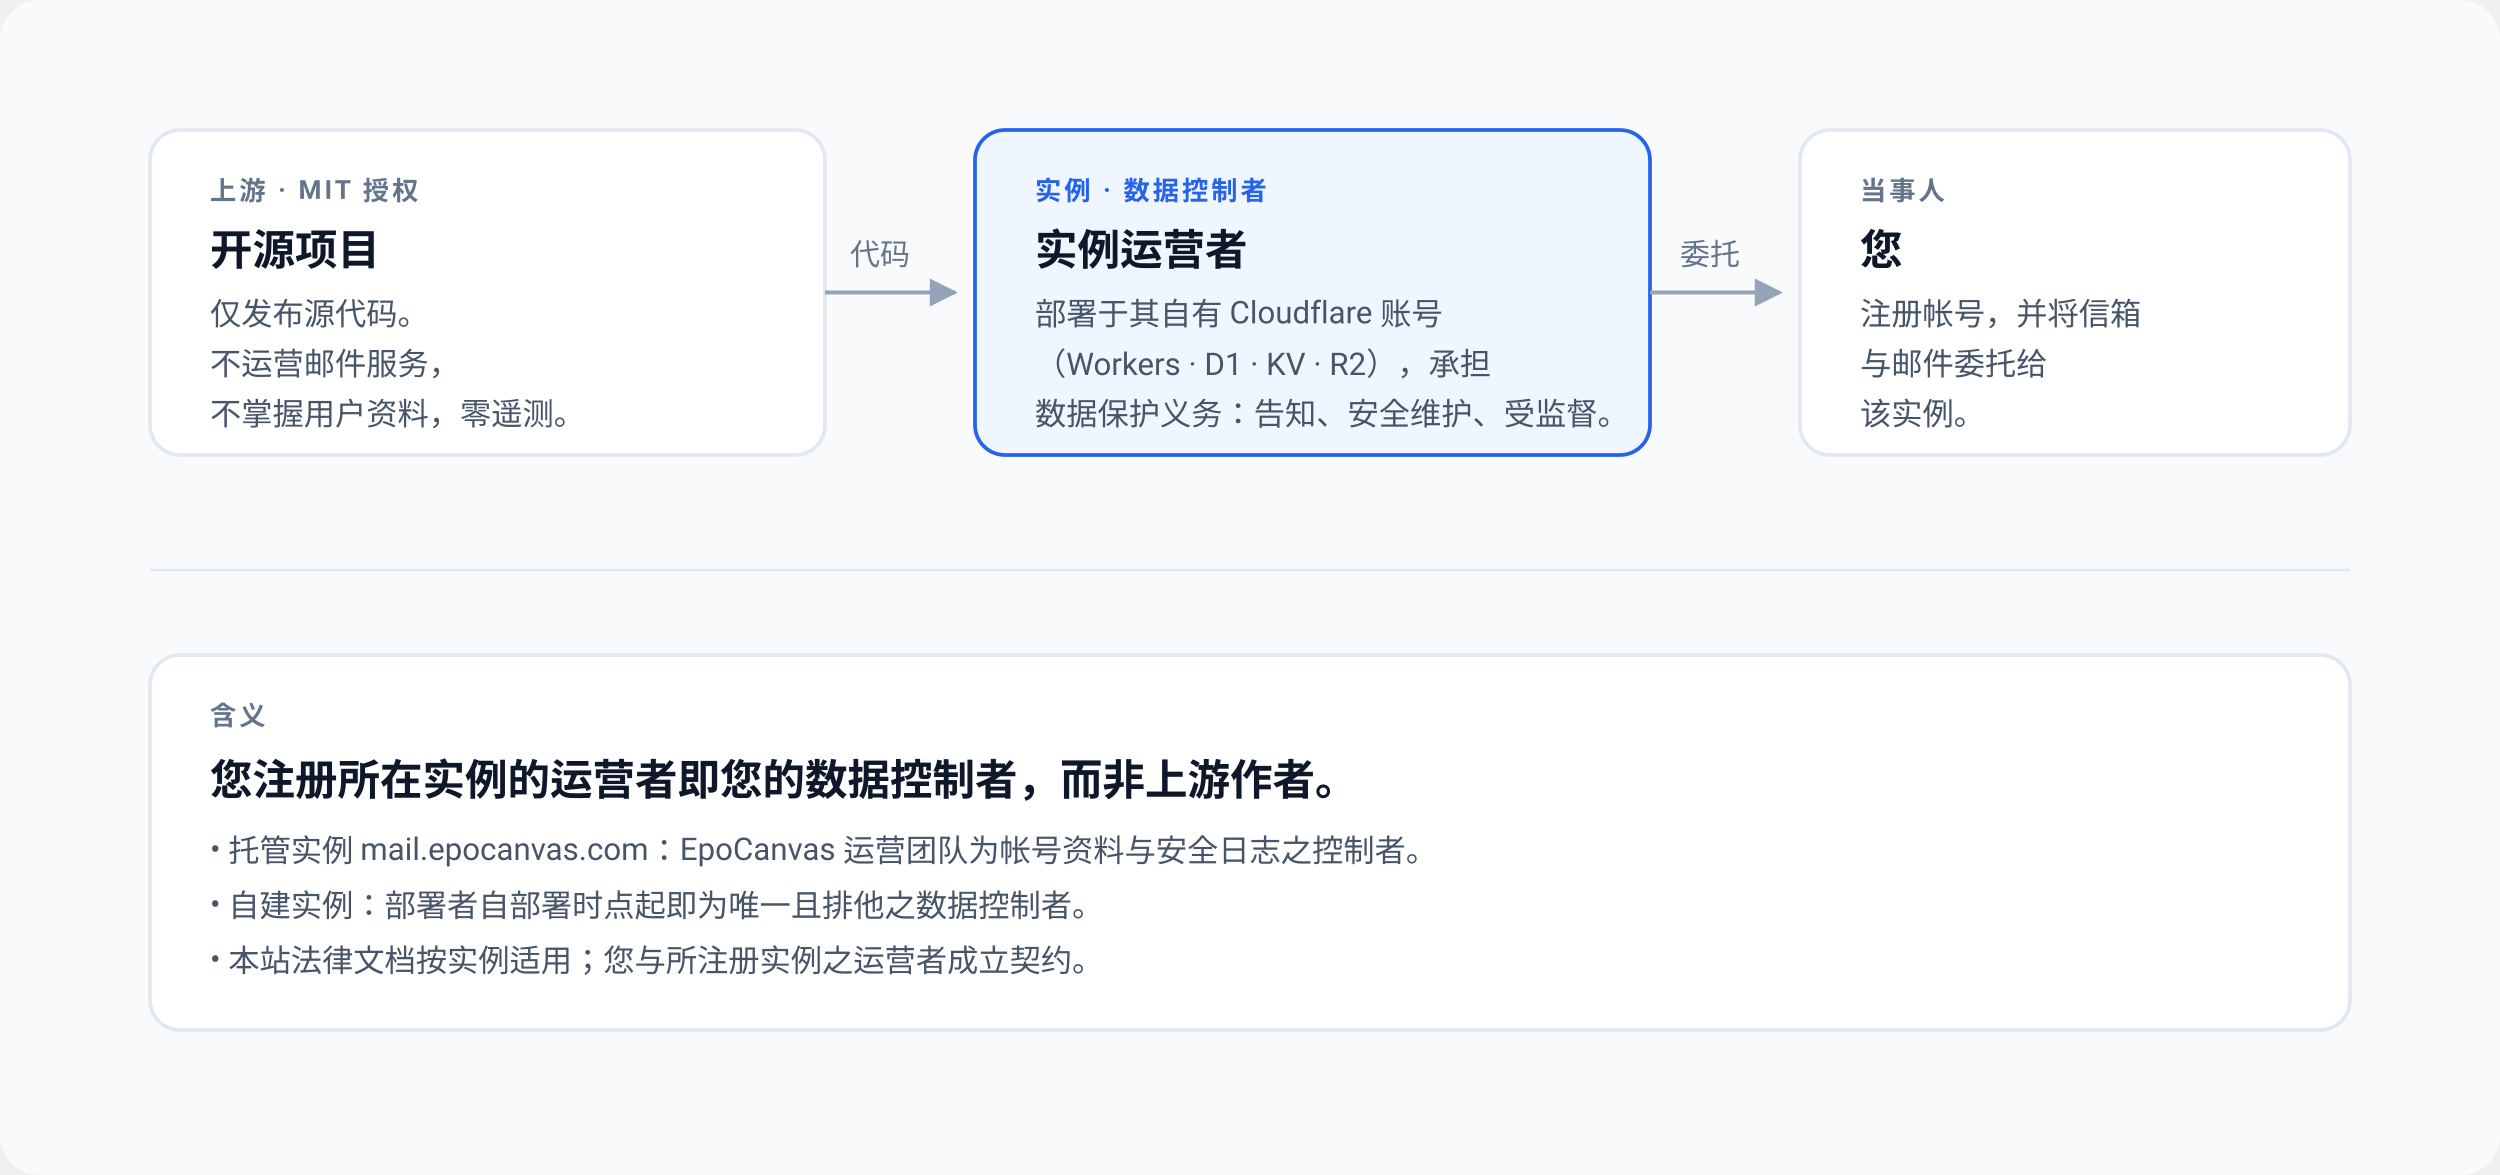
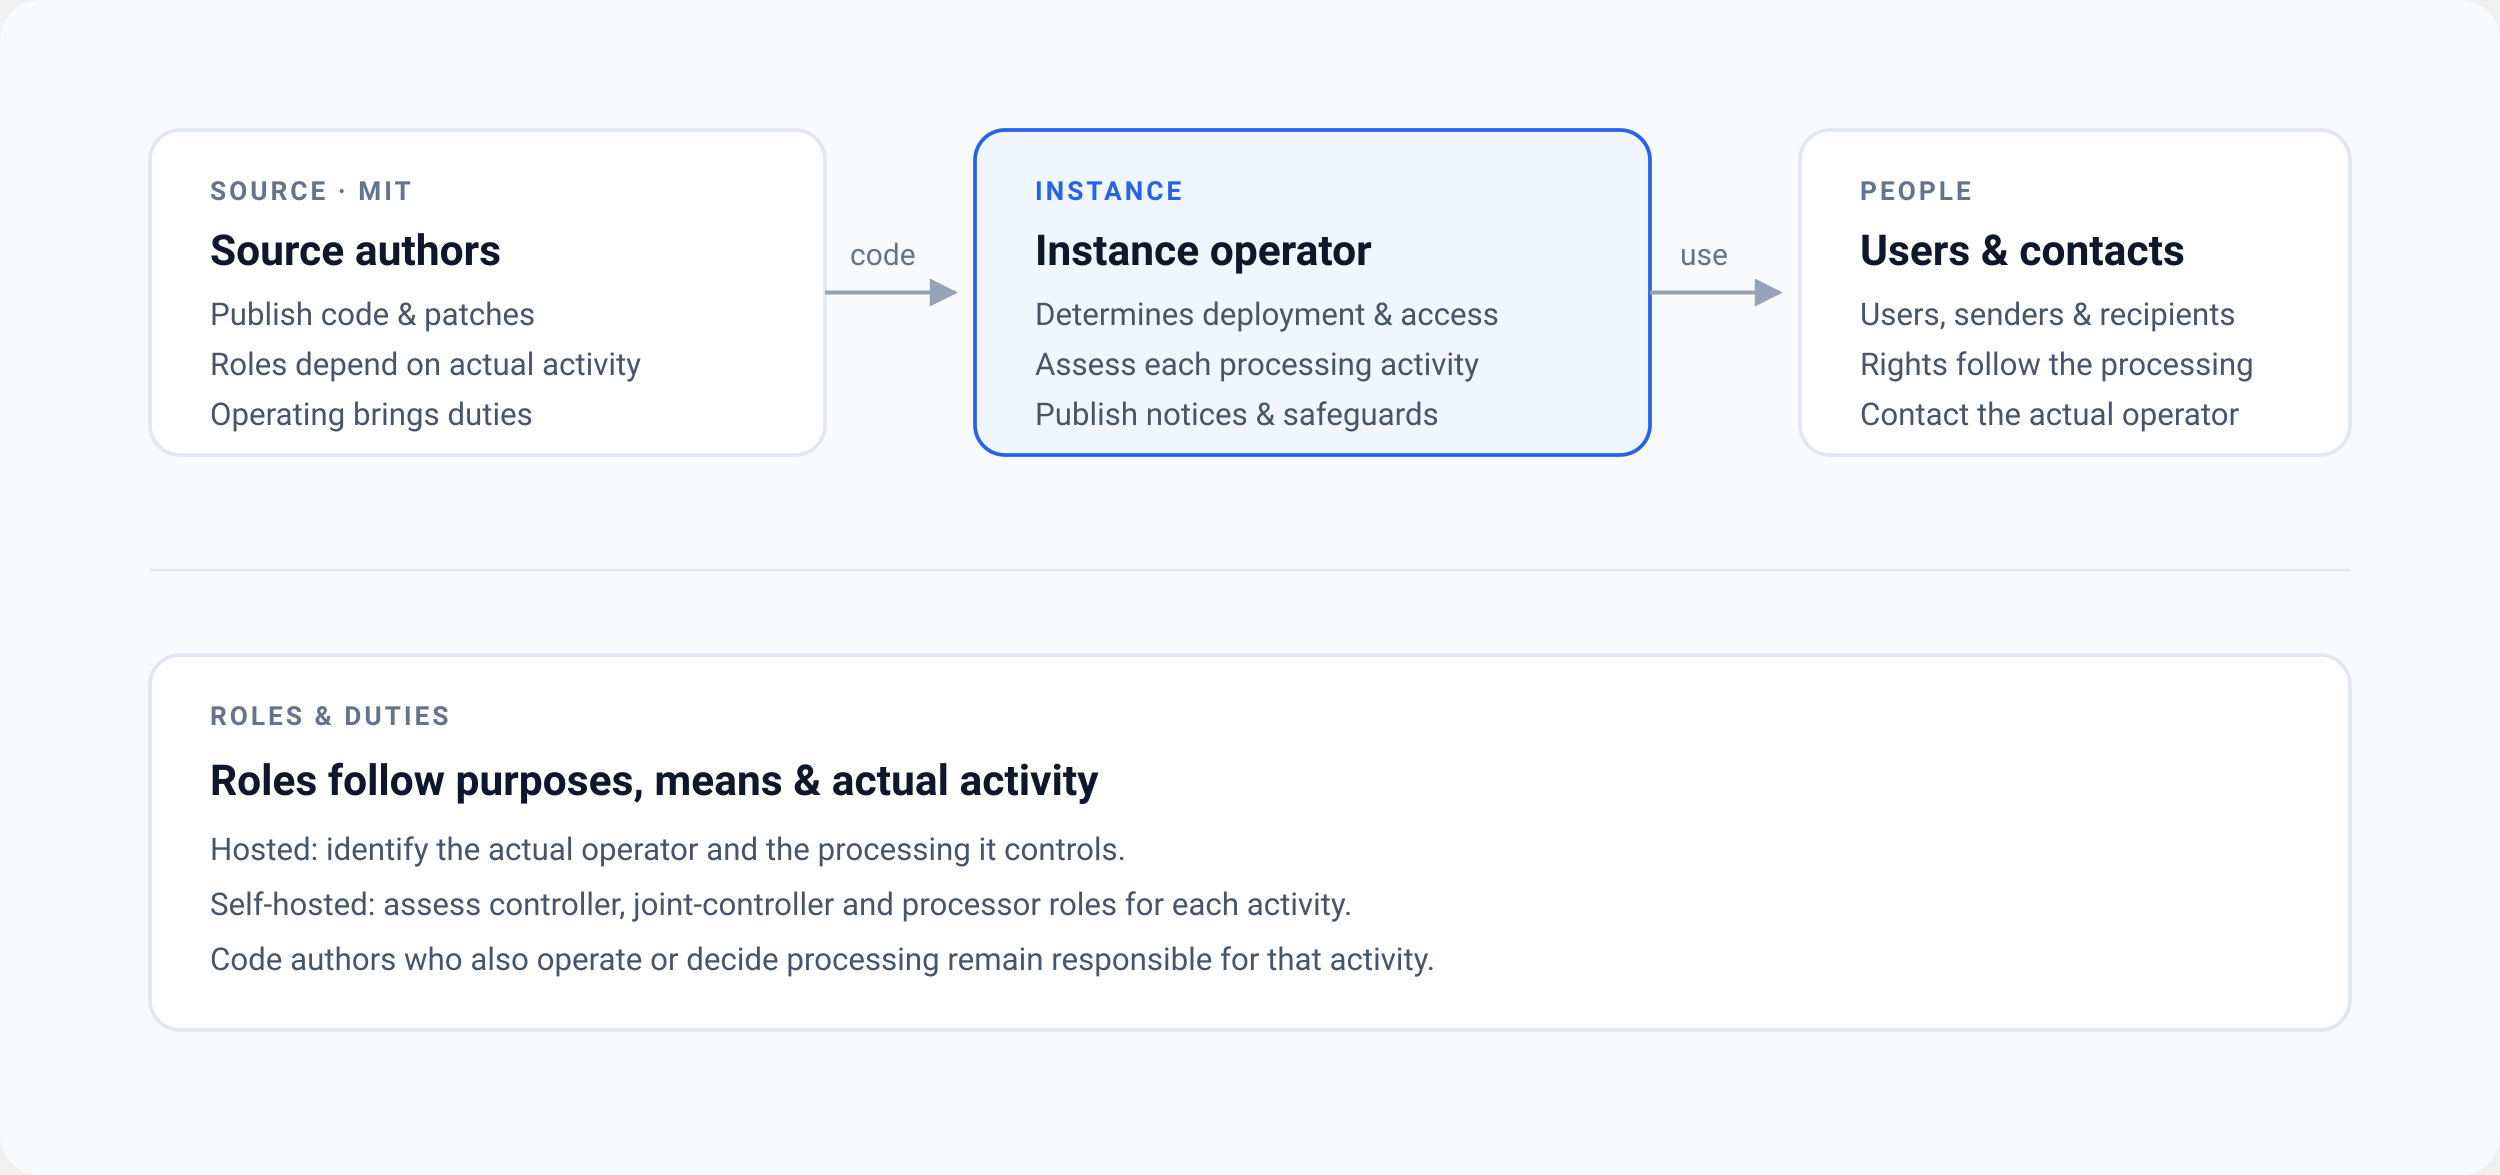
- <svg xmlns="http://www.w3.org/2000/svg" viewBox="0 0 1000 470" width="100%" role="img" aria-label="责任边界：上游开源项目、作为数据控制者的实例运营者，以及作为当事人的您">
+ <svg xmlns="http://www.w3.org/2000/svg" viewBox="0 0 1000 470" width="100%" role="img" aria-label="原始码作者、实例运营者与使用者的关系；角色和义务依实际处理活动判断。">
  <style>
    .bg { fill: #f8fafc; }
    .card { fill: #ffffff; stroke: #e2e8f0; stroke-width: 1.5; }
    .card-accent { fill: #eff6ff; stroke: #2563eb; stroke-width: 1.5; }
    .title { font: 600 17px -apple-system, 'Segoe UI', Roboto, 'PingFang TC', 'Microsoft JhengHei', 'Noto Sans', sans-serif; fill: #0f172a; }
    .body { font: 400 12.5px -apple-system, 'Segoe UI', Roboto, 'PingFang TC', 'Microsoft JhengHei', 'Noto Sans', sans-serif; fill: #475569; }
    .tag { font: 600 10.5px -apple-system, 'Segoe UI', Roboto, 'PingFang TC', 'Microsoft JhengHei', 'Noto Sans', sans-serif; letter-spacing: 1.2px; fill: #64748b; }
    .accent { fill: #2563eb; }
    .arrow { stroke: #94a3b8; stroke-width: 1.6; fill: none; marker-end: url(#ah); }
    .foot { font: 400 12px -apple-system, 'Segoe UI', Roboto, 'PingFang TC', 'Microsoft JhengHei', 'Noto Sans', sans-serif; fill: #64748b; }
    .divider { stroke: #e2e8f0; stroke-width: 1; }
    @media (prefers-color-scheme: dark) {
      .bg { fill: #0b0f19; }
      .card { fill: #111827; stroke: #1e293b; }
      .card-accent { fill: rgba(59,130,246,0.10); stroke: #3b82f6; }
      .title { fill: #f1f5f9; }
      .body { fill: #94a3b8; }
      .tag { fill: #64748b; }
      .accent { fill: #60a5fa; }
      .arrow { stroke: #475569; }
      .foot { fill: #94a3b8; }
      .divider { stroke: #1e293b; }
    }
  </style>
  <defs>
    <marker id="ah" viewBox="0 0 10 10" refX="9" refY="5" markerWidth="7" markerHeight="7" orient="auto-start-reverse">
      <path d="M0,0 L10,5 L0,10 z" fill="#94a3b8" />
    </marker>
  </defs>
  <rect class="bg" width="1000" height="470" rx="16" />
  <rect class="card" x="60" y="52" width="270" height="130" rx="12" />
-   <text class="tag" x="84" y="80">上游 · MIT 授权</text>
-   <text class="title" x="84" y="106">开源项目</text>
-   <text class="body" x="84" y="130">仅发布源代码。</text>
-   <text class="body" x="84" y="150">不运营邮件服务，</text>
-   <text class="body" x="84" y="170">不掌握用户资料，零遥测。</text>
+   <text class="tag" x="84" y="80">SOURCE · MIT</text>
+   <text class="title" x="84" y="106">Source authors</text>
+   <text class="body" x="84" y="130">Publish code &amp; patches</text>
+   <text class="body" x="84" y="150">Roles depend on actual activity</text>
+   <text class="body" x="84" y="170">Operating brings duties</text>
  <rect class="card-accent" x="390" y="52" width="270" height="130" rx="12" />
-   <text class="tag accent" x="414" y="80">实例 · 数据控制者</text>
-   <text class="title" x="414" y="106">实例运营者</text>
-   <text class="body" x="414" y="130">部署于其自有 Cloudflare 账号</text>
-   <text class="body" x="414" y="150">（Workers · D1 · KV · R2），承担</text>
-   <text class="body" x="414" y="170">数据保护义务：告知、安全维护、受监督。</text>
+   <text class="tag accent" x="414" y="80">INSTANCE</text>
+   <text class="title" x="414" y="106">Instance operator</text>
+   <text class="body" x="414" y="130">Determines deployment &amp; access</text>
+   <text class="body" x="414" y="150">Assess each processing activity</text>
+   <text class="body" x="414" y="170">Publish notices &amp; safeguards</text>
  <rect class="card" x="720" y="52" width="220" height="130" rx="12" />
-   <text class="tag" x="744" y="80">当事人</text>
-   <text class="title" x="744" y="106">您</text>
-   <text class="body" x="744" y="130">注册帐号，并将信箱</text>
-   <text class="body" x="744" y="150">与邮件委托给</text>
-   <text class="body" x="744" y="170">该实例。</text>
+   <text class="tag" x="744" y="80">PEOPLE</text>
+   <text class="title" x="744" y="106">Users &amp; contacts</text>
+   <text class="body" x="744" y="130">Users, senders &amp; recipients</text>
+   <text class="body" x="744" y="150">Rights follow the processing</text>
+   <text class="body" x="744" y="170">Contact the actual operator</text>
  <path class="arrow" d="M330,117 L382,117" />
  <path class="arrow" d="M660,117 L712,117" />
-   <text class="foot" x="340" y="106">代码</text>
-   <text class="foot" x="672" y="106">委托</text>
+   <text class="foot" x="340" y="106">code</text>
+   <text class="foot" x="672" y="106">use</text>
  <line class="divider" x1="60" y1="228" x2="940" y2="228" />
  <rect class="card" x="60" y="262" width="880" height="150" rx="12" />
-   <text class="tag" x="84" y="290">含义</text>
-   <text class="title" x="84" y="318" font-size="15.5">您注册所在实例的运营者即您的数据控制者，而非上游作者。</text>
-   <text class="body" x="84" y="344">• 托管实例 mail.epocanvas.com：EpoCanvas 运营团队为帐号资料与安全日志之控制者。</text>
-   <text class="body" x="84" y="366">• 自建实例：部署者自部署时点起即为唯一且排他之数据控制者。</text>
-   <text class="body" x="84" y="388">• 本站法律文档按实例适用；您与所注册实例之运营者成立契约。</text>
+   <text class="tag" x="84" y="290">ROLES &amp; DUTIES</text>
+   <text class="title" x="84" y="318" font-size="15.5">Roles follow purposes, means &amp; actual activity</text>
+   <text class="body" x="84" y="344">Hosted: identify the actual operator and the processing it controls.</text>
+   <text class="body" x="84" y="366">Self-hosted: assess controller, joint-controller and processor roles for each activity.</text>
+   <text class="body" x="84" y="388">Code authors who also operate or decide processing remain responsible for that activity.</text>
</svg>
